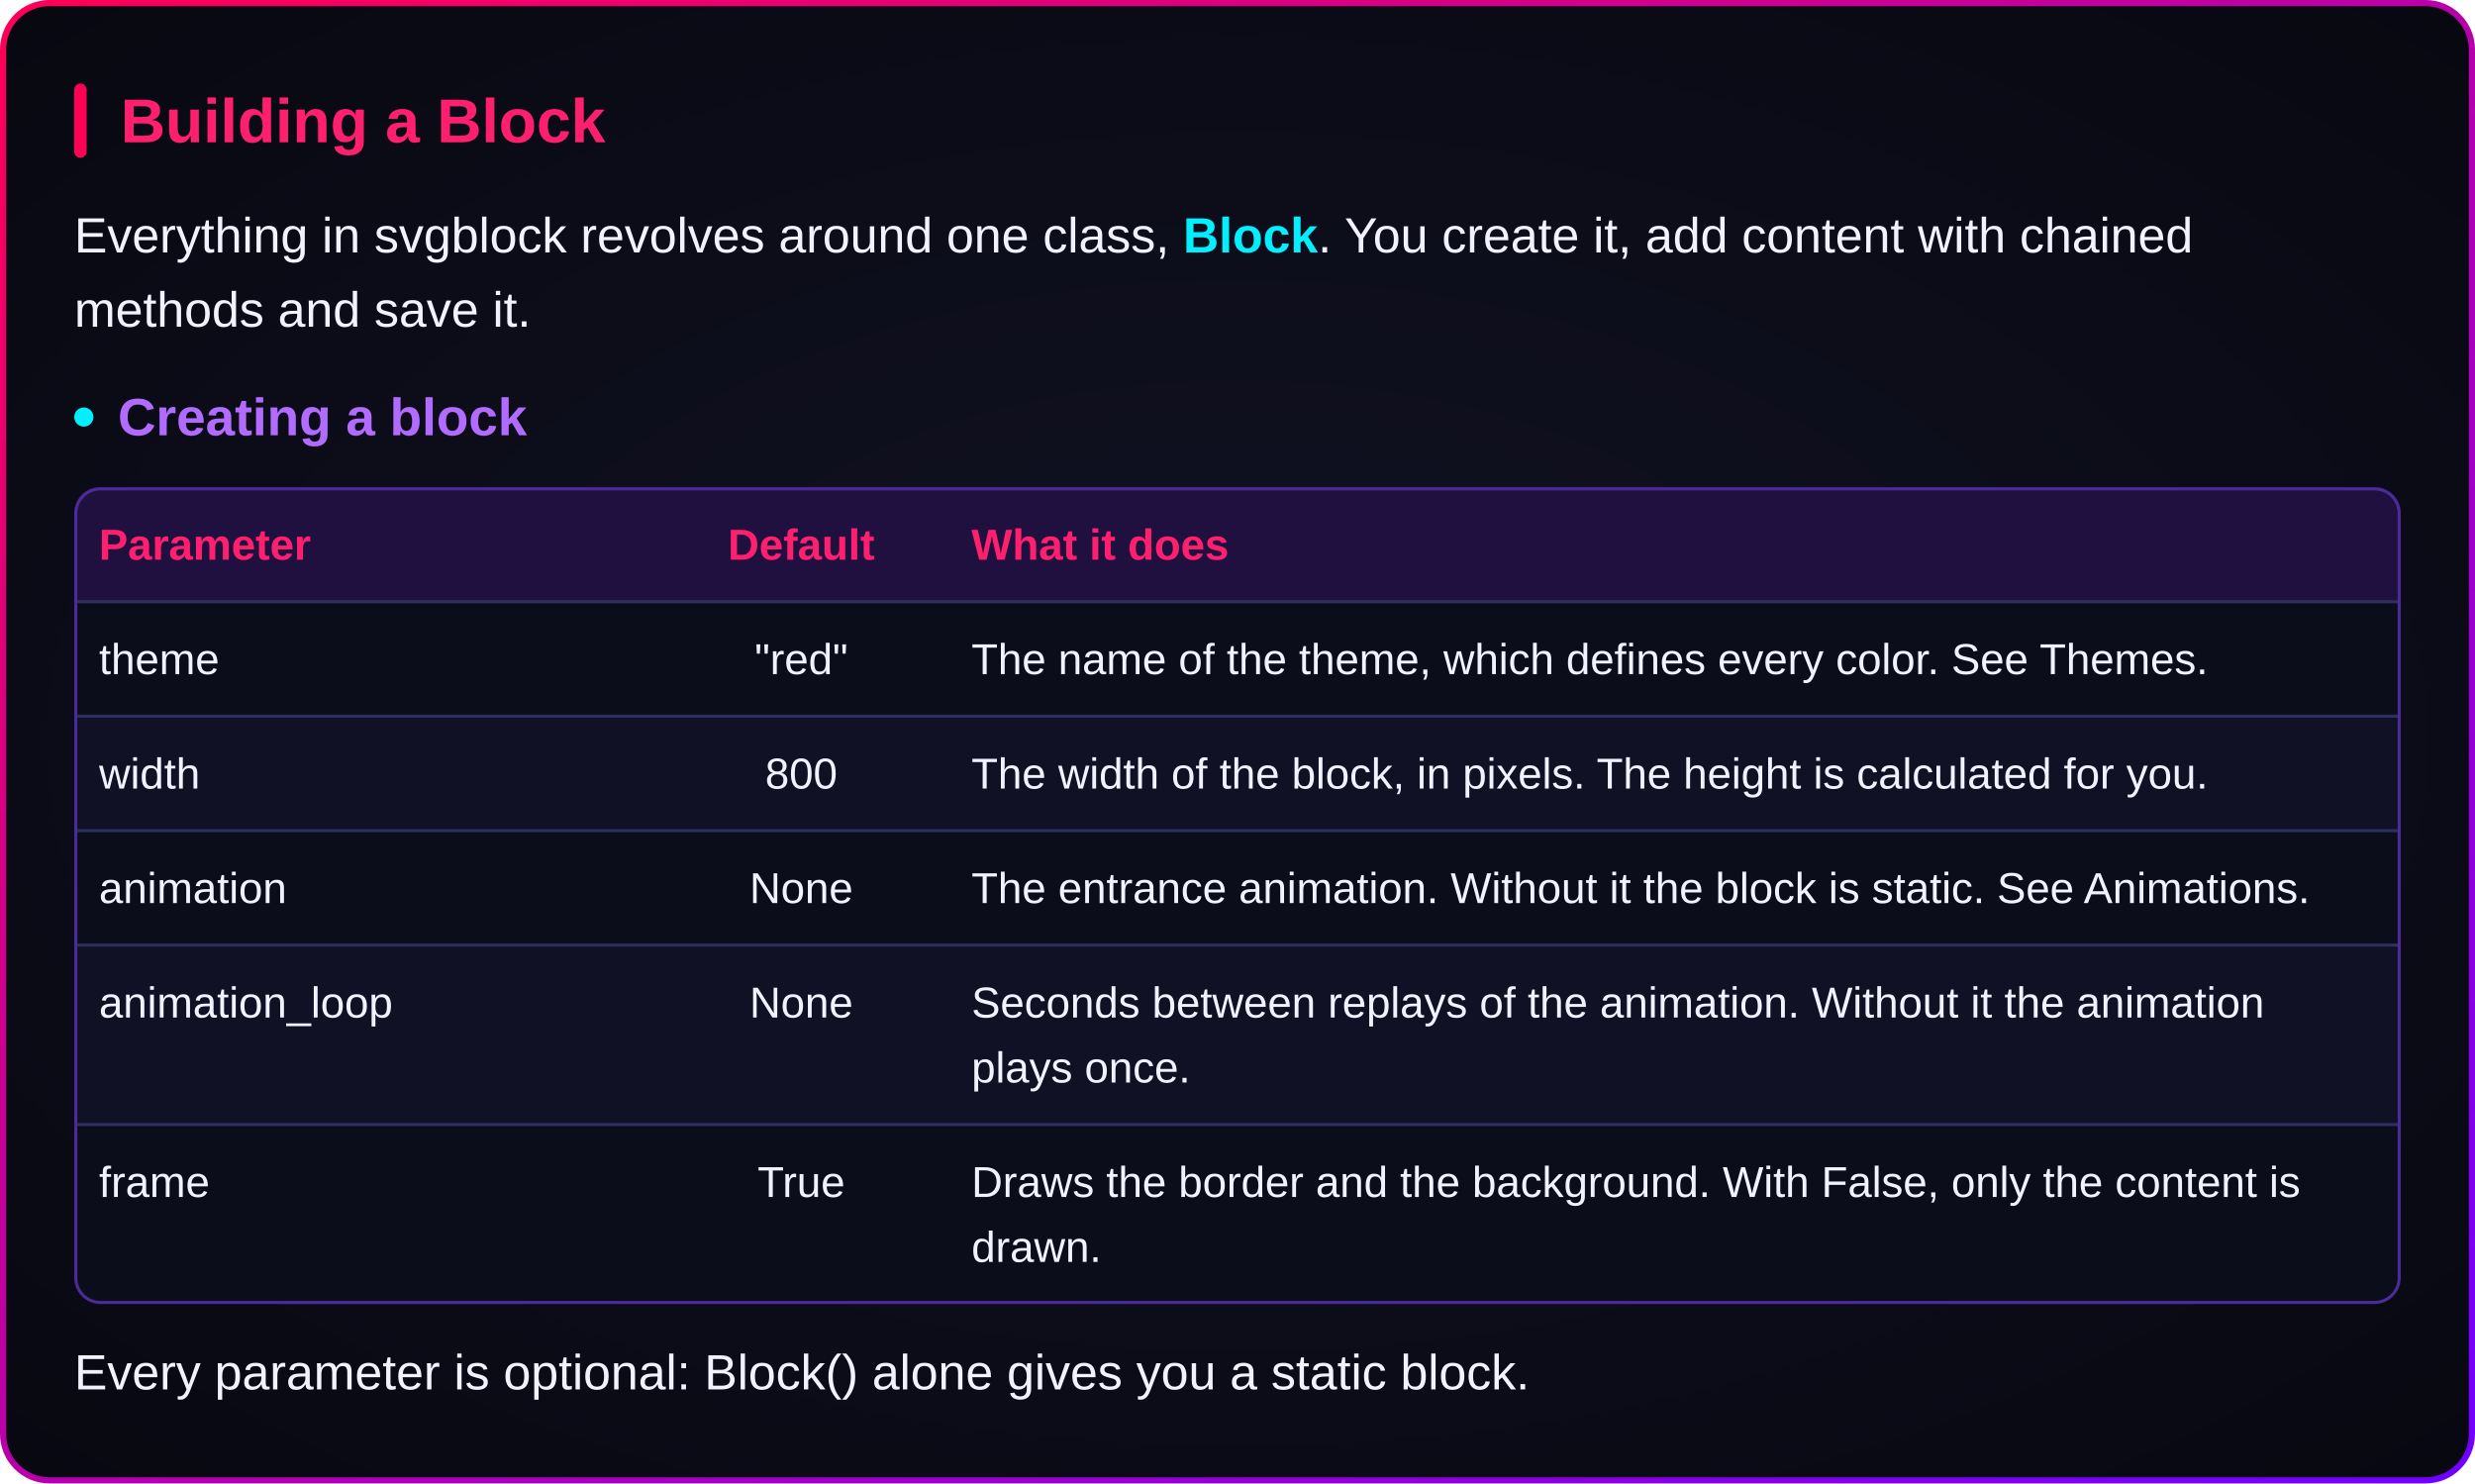
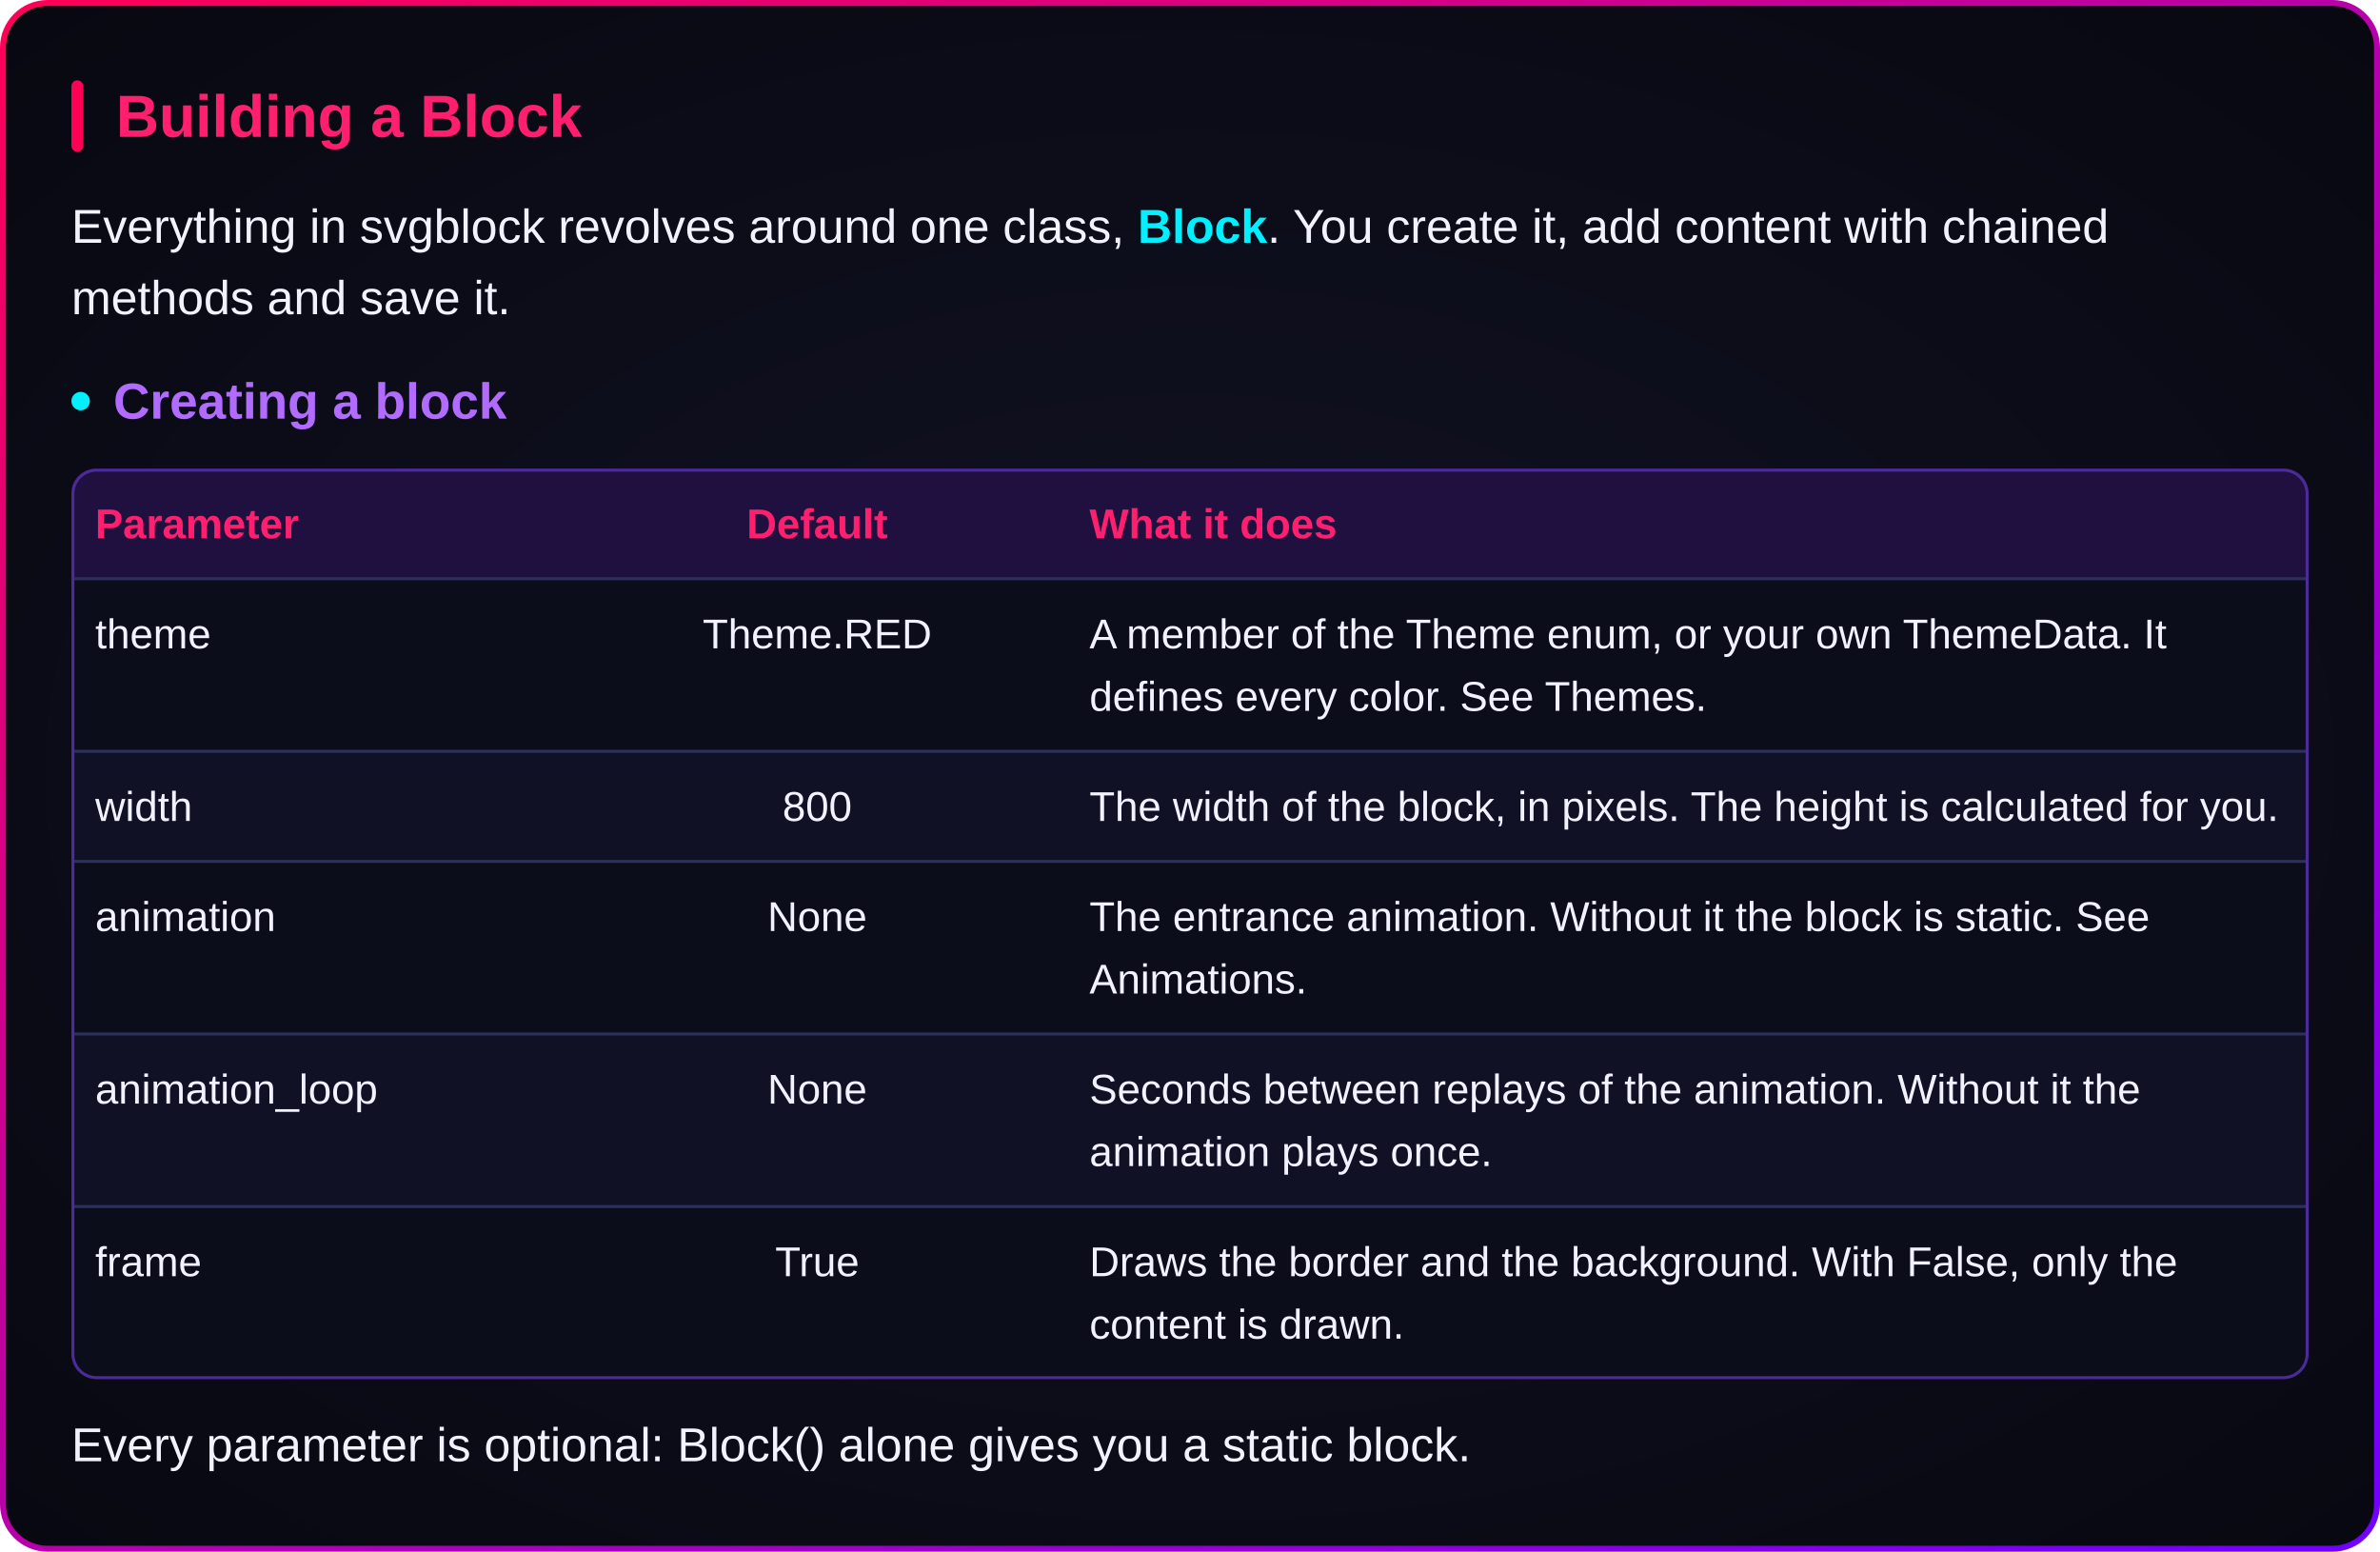
- <svg xmlns="http://www.w3.org/2000/svg" width="800" height="479.5" viewBox="0 0 800 479.5">
+ <svg xmlns="http://www.w3.org/2000/svg" width="800" height="521.5" viewBox="0 0 800 521.5">
  <style>
@keyframes entry {
  from { opacity: 0; } to { opacity: 1; transform: none; }
}
.entry {
  animation: entry 0.8s ease-out both;
  transform-box: fill-box;
  transform-origin: center;
}
@media (prefers-reduced-motion: reduce) {
  .entry { animation: none; }
}
</style>
  <g class="entry">
    <defs>
      <radialGradient id="background" cx="0.5" cy="0.5" r="0.7">
        <stop offset="0" stop-color="#121324" />
        <stop offset="1" stop-color="#080811" />
      </radialGradient>
      <linearGradient id="border" x1="0" y1="0" x2="1" y2="1">
        <stop offset="0" stop-color="#FF0055" />
        <stop offset="1" stop-color="#7000FF" />
      </linearGradient>
    </defs>
-     <rect x="1" y="1" width="798" height="477.5" rx="15" fill="url(#background)" stroke="none" stroke-width="2" />
-     <rect x="1" y="1" width="798" height="477.5" rx="15" fill="none" stroke="url(#border)" stroke-width="2" />
+     <rect x="1" y="1" width="798" height="519.5" rx="15" fill="url(#background)" stroke="none" stroke-width="2" />
+     <rect x="1" y="1" width="798" height="519.5" rx="15" fill="none" stroke="url(#border)" stroke-width="2" />
    <g font-family="Arial, Helvetica, sans-serif">
      <rect x="24.0" y="27.0" width="4" height="24.0" rx="2" fill="#FF0055" />
      <text x="39.0" y="46.0" font-size="20" fill="#FF1F6E" font-weight="700">Building a Block</text>
      <text x="24.0" y="81.6" font-size="16" fill="#F2F2FF">Everything in svgblock revolves around one class, <tspan fill="#00F0FF" font-weight="700">Block</tspan>. You create it, add content with chained</text>
      <text x="24.0" y="105.6" font-size="16" fill="#F2F2FF">methods and save it.</text>
      <circle cx="27.1" cy="134.8" r="3.1" fill="#00F0FF" />
      <text x="38.1" y="140.7" font-size="17" fill="#B26BFF" font-weight="700">Creating a block</text>
      <clipPath id="table-clip-24-158">
-         <rect x="24.0" y="157.5" width="752.0" height="264.0" rx="8" />
+         <rect x="24.0" y="157.5" width="752.0" height="306.0" rx="8" />
      </clipPath>
      <g clip-path="url(#table-clip-24-158)">
-         <rect x="24.0" y="157.5" width="752.0" height="264.0" fill="#0C0D1B" />
+         <rect x="24.0" y="157.5" width="752.0" height="306.0" fill="#0C0D1B" />
        <rect x="24.0" y="157.5" width="752.0" height="37.0" fill="#1F1040" />
-         <rect x="24.0" y="231.5" width="752.0" height="37.0" fill="#101125" />
-         <rect x="24.0" y="305.5" width="752.0" height="58.0" fill="#101125" />
+         <rect x="24.0" y="252.5" width="752.0" height="37.0" fill="#101125" />
+         <rect x="24.0" y="347.5" width="752.0" height="58.0" fill="#101125" />
      </g>
      <line x1="24.0" y1="194.5" x2="776.0" y2="194.5" stroke="#2D2F5C" stroke-width="1" />
-       <line x1="24.0" y1="231.5" x2="776.0" y2="231.5" stroke="#2D2F5C" stroke-width="1" />
-       <line x1="24.0" y1="268.5" x2="776.0" y2="268.5" stroke="#2D2F5C" stroke-width="1" />
-       <line x1="24.0" y1="305.5" x2="776.0" y2="305.5" stroke="#2D2F5C" stroke-width="1" />
-       <line x1="24.0" y1="363.5" x2="776.0" y2="363.5" stroke="#2D2F5C" stroke-width="1" />
+       <line x1="24.0" y1="252.5" x2="776.0" y2="252.5" stroke="#2D2F5C" stroke-width="1" />
+       <line x1="24.0" y1="289.5" x2="776.0" y2="289.5" stroke="#2D2F5C" stroke-width="1" />
+       <line x1="24.0" y1="347.5" x2="776.0" y2="347.5" stroke="#2D2F5C" stroke-width="1" />
+       <line x1="24.0" y1="405.5" x2="776.0" y2="405.5" stroke="#2D2F5C" stroke-width="1" />
      <text x="32.0" y="180.9" font-size="14" fill="#FF1F6E" font-weight="700">Parameter</text>
-       <text x="259.0" y="180.9" font-size="14" fill="#FF1F6E" font-weight="700" text-anchor="middle">Default</text>
-       <text x="314.0" y="180.9" font-size="14" fill="#FF1F6E" font-weight="700">What it does</text>
+       <text x="274.7" y="180.9" font-size="14" fill="#FF1F6E" font-weight="700" text-anchor="middle">Default</text>
+       <text x="366.2" y="180.9" font-size="14" fill="#FF1F6E" font-weight="700">What it does</text>
      <text x="32.0" y="217.9" font-size="14" fill="#F2F2FF">theme</text>
-       <text x="259.0" y="217.9" font-size="14" fill="#F2F2FF" text-anchor="middle">"red"</text>
-       <text x="314.0" y="217.9" font-size="14" fill="#F2F2FF">The name of the theme, which defines every color. See Themes.</text>
-       <text x="32.0" y="254.9" font-size="14" fill="#F2F2FF">width</text>
-       <text x="259.0" y="254.9" font-size="14" fill="#F2F2FF" text-anchor="middle">800</text>
-       <text x="314.0" y="254.9" font-size="14" fill="#F2F2FF">The width of the block, in pixels. The height is calculated for you.</text>
-       <text x="32.0" y="291.9" font-size="14" fill="#F2F2FF">animation</text>
-       <text x="259.0" y="291.9" font-size="14" fill="#F2F2FF" text-anchor="middle">None</text>
-       <text x="314.0" y="291.9" font-size="14" fill="#F2F2FF">The entrance animation. Without it the block is static. See Animations.</text>
-       <text x="32.0" y="328.9" font-size="14" fill="#F2F2FF">animation_loop</text>
-       <text x="259.0" y="328.9" font-size="14" fill="#F2F2FF" text-anchor="middle">None</text>
-       <text x="314.0" y="328.9" font-size="14" fill="#F2F2FF">Seconds between replays of the animation. Without it the animation</text>
-       <text x="314.0" y="349.9" font-size="14" fill="#F2F2FF">plays once.</text>
-       <text x="32.0" y="386.9" font-size="14" fill="#F2F2FF">frame</text>
-       <text x="259.0" y="386.9" font-size="14" fill="#F2F2FF" text-anchor="middle">True</text>
-       <text x="314.0" y="386.9" font-size="14" fill="#F2F2FF">Draws the border and the background. With False, only the content is</text>
-       <text x="314.0" y="407.9" font-size="14" fill="#F2F2FF">drawn.</text>
-       <rect x="24.5" y="158.0" width="751.0" height="263.0" rx="8" fill="none" stroke="#4B2A9A" stroke-width="1" />
-       <text x="24.0" y="449.1" font-size="16" fill="#F2F2FF">Every parameter is optional: Block() alone gives you a static block.</text>
+       <text x="274.7" y="217.9" font-size="14" fill="#F2F2FF" text-anchor="middle">Theme.RED</text>
+       <text x="366.2" y="217.9" font-size="14" fill="#F2F2FF">A member of the Theme enum, or your own ThemeData. It</text>
+       <text x="366.2" y="238.9" font-size="14" fill="#F2F2FF">defines every color. See Themes.</text>
+       <text x="32.0" y="275.9" font-size="14" fill="#F2F2FF">width</text>
+       <text x="274.7" y="275.9" font-size="14" fill="#F2F2FF" text-anchor="middle">800</text>
+       <text x="366.2" y="275.9" font-size="14" fill="#F2F2FF">The width of the block, in pixels. The height is calculated for you.</text>
+       <text x="32.0" y="312.9" font-size="14" fill="#F2F2FF">animation</text>
+       <text x="274.7" y="312.9" font-size="14" fill="#F2F2FF" text-anchor="middle">None</text>
+       <text x="366.2" y="312.9" font-size="14" fill="#F2F2FF">The entrance animation. Without it the block is static. See</text>
+       <text x="366.2" y="333.9" font-size="14" fill="#F2F2FF">Animations.</text>
+       <text x="32.0" y="370.9" font-size="14" fill="#F2F2FF">animation_loop</text>
+       <text x="274.7" y="370.9" font-size="14" fill="#F2F2FF" text-anchor="middle">None</text>
+       <text x="366.2" y="370.9" font-size="14" fill="#F2F2FF">Seconds between replays of the animation. Without it the</text>
+       <text x="366.2" y="391.9" font-size="14" fill="#F2F2FF">animation plays once.</text>
+       <text x="32.0" y="428.9" font-size="14" fill="#F2F2FF">frame</text>
+       <text x="274.7" y="428.9" font-size="14" fill="#F2F2FF" text-anchor="middle">True</text>
+       <text x="366.2" y="428.9" font-size="14" fill="#F2F2FF">Draws the border and the background. With False, only the</text>
+       <text x="366.2" y="449.9" font-size="14" fill="#F2F2FF">content is drawn.</text>
+       <rect x="24.5" y="158.0" width="751.0" height="305.0" rx="8" fill="none" stroke="#4B2A9A" stroke-width="1" />
+       <text x="24.0" y="491.1" font-size="16" fill="#F2F2FF">Every parameter is optional: Block() alone gives you a static block.</text>
    </g>
  </g>
</svg>
